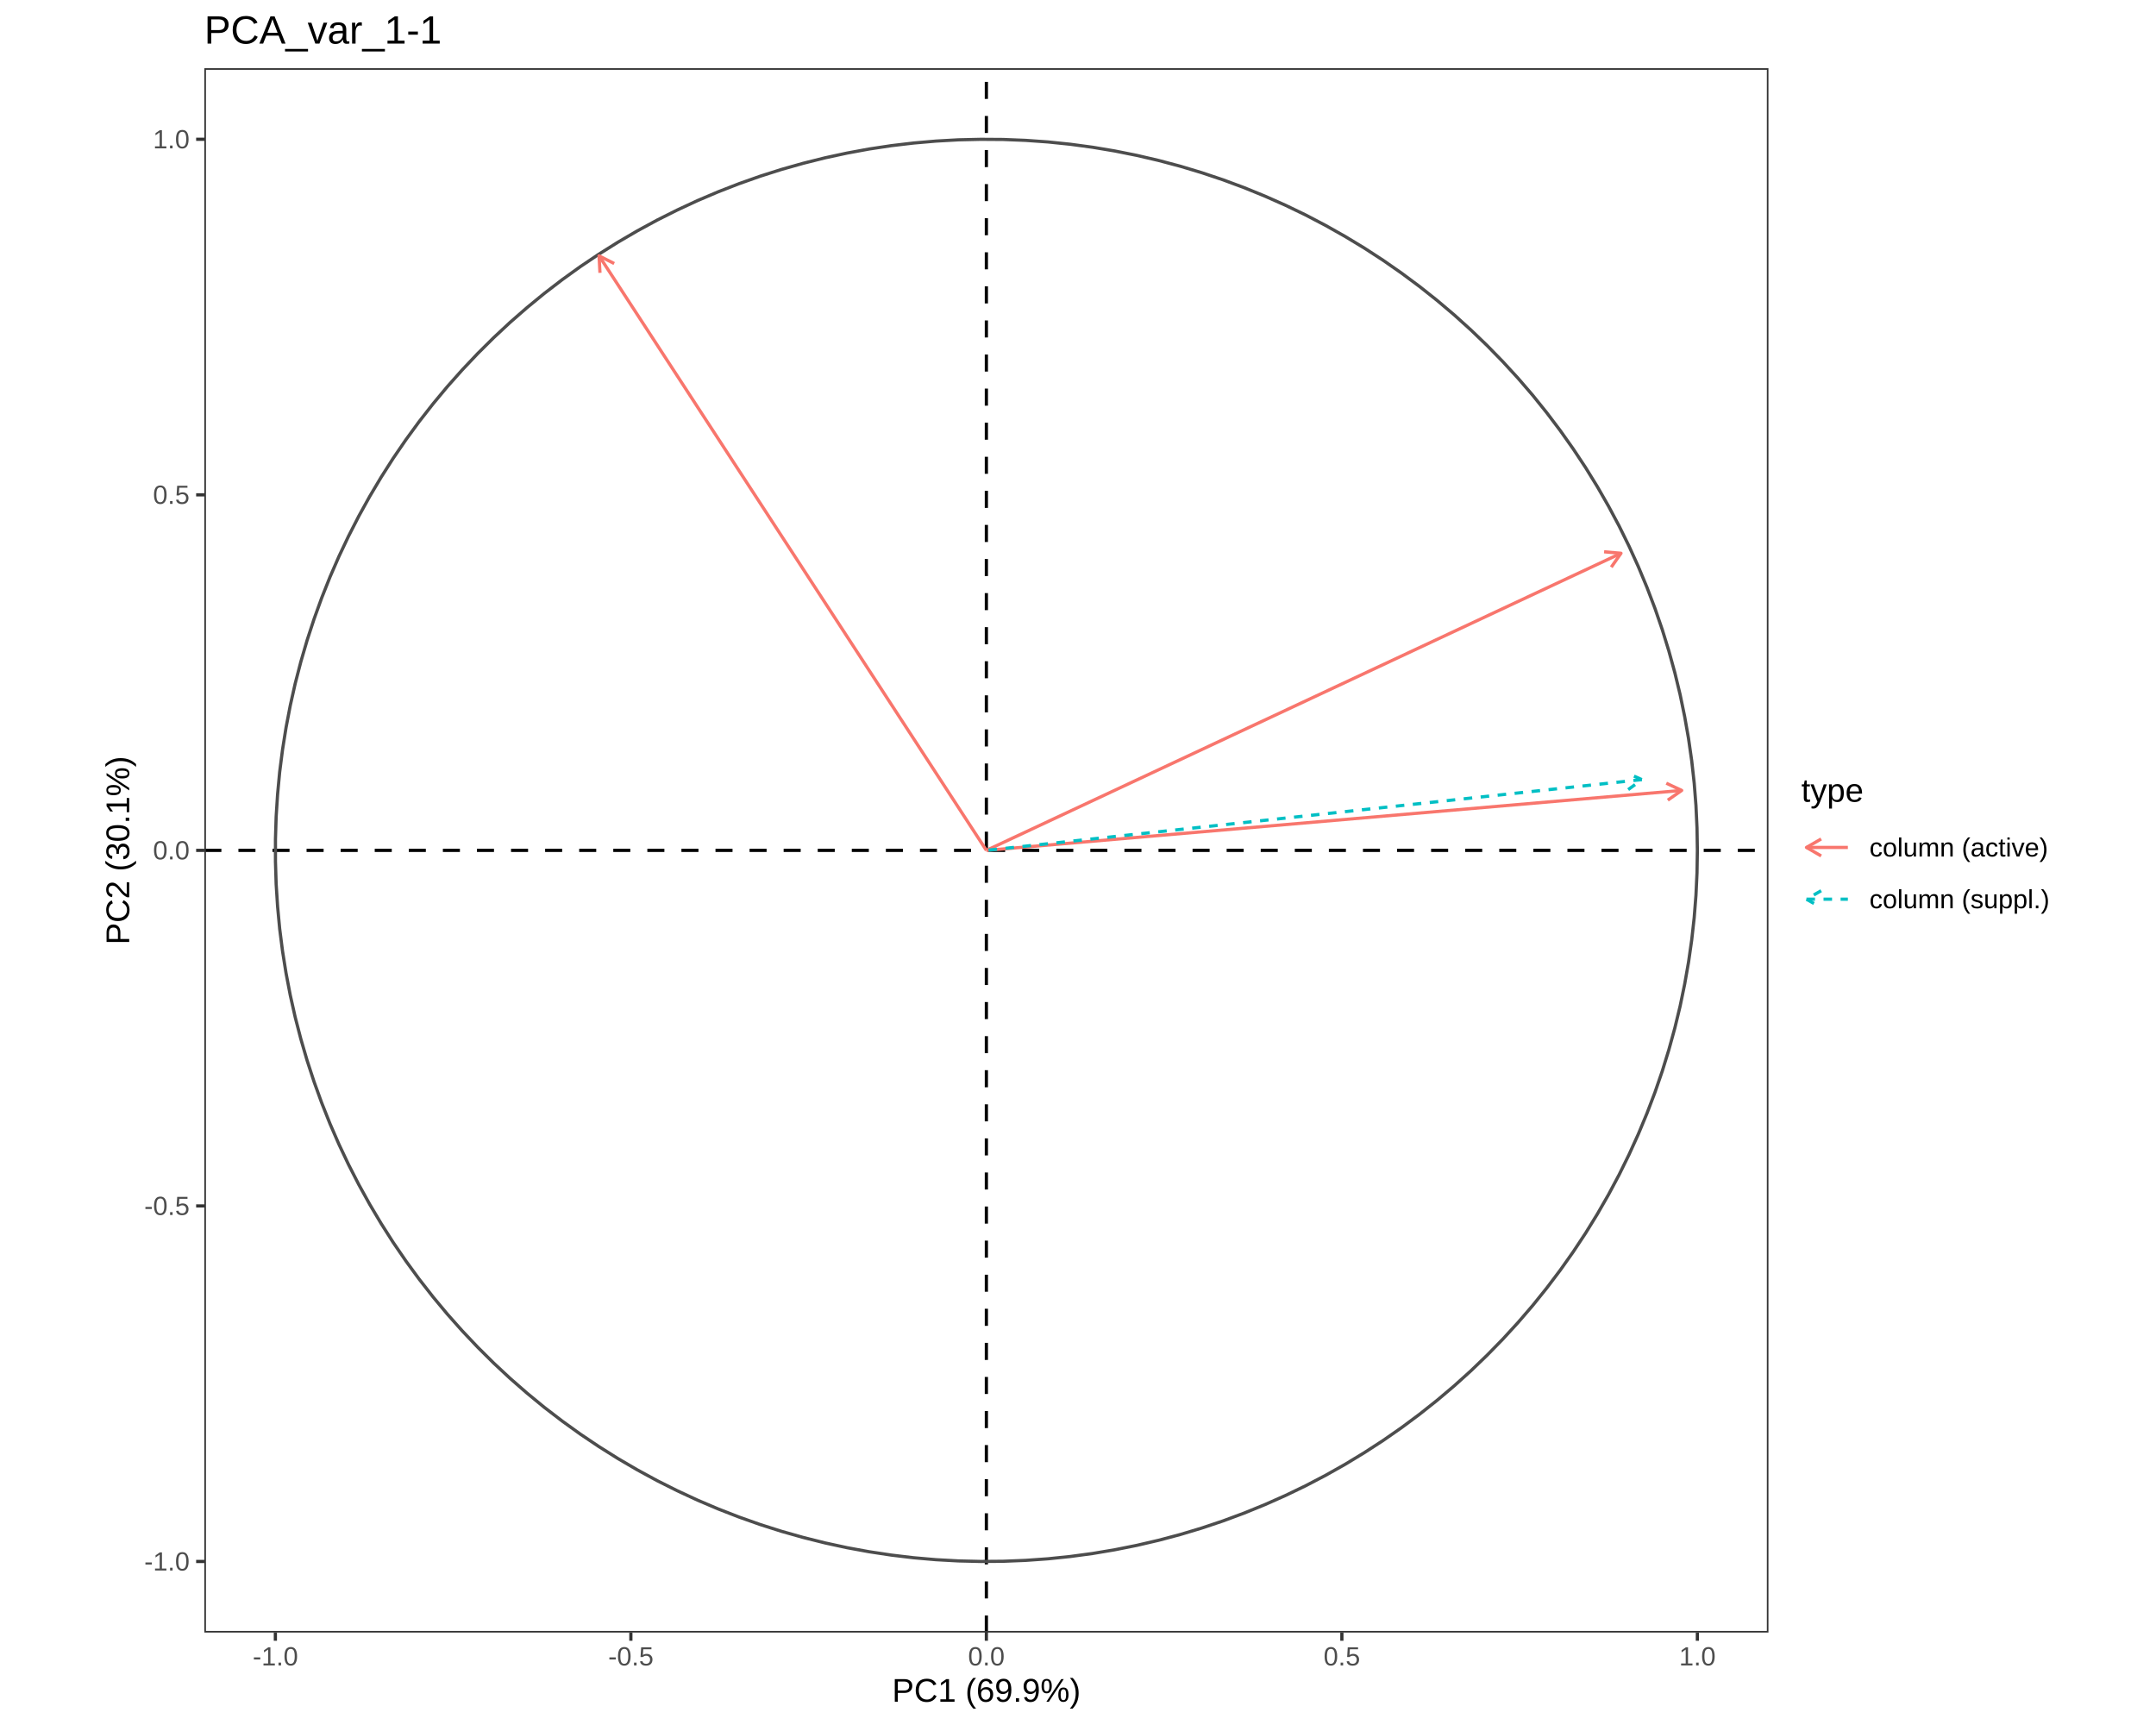
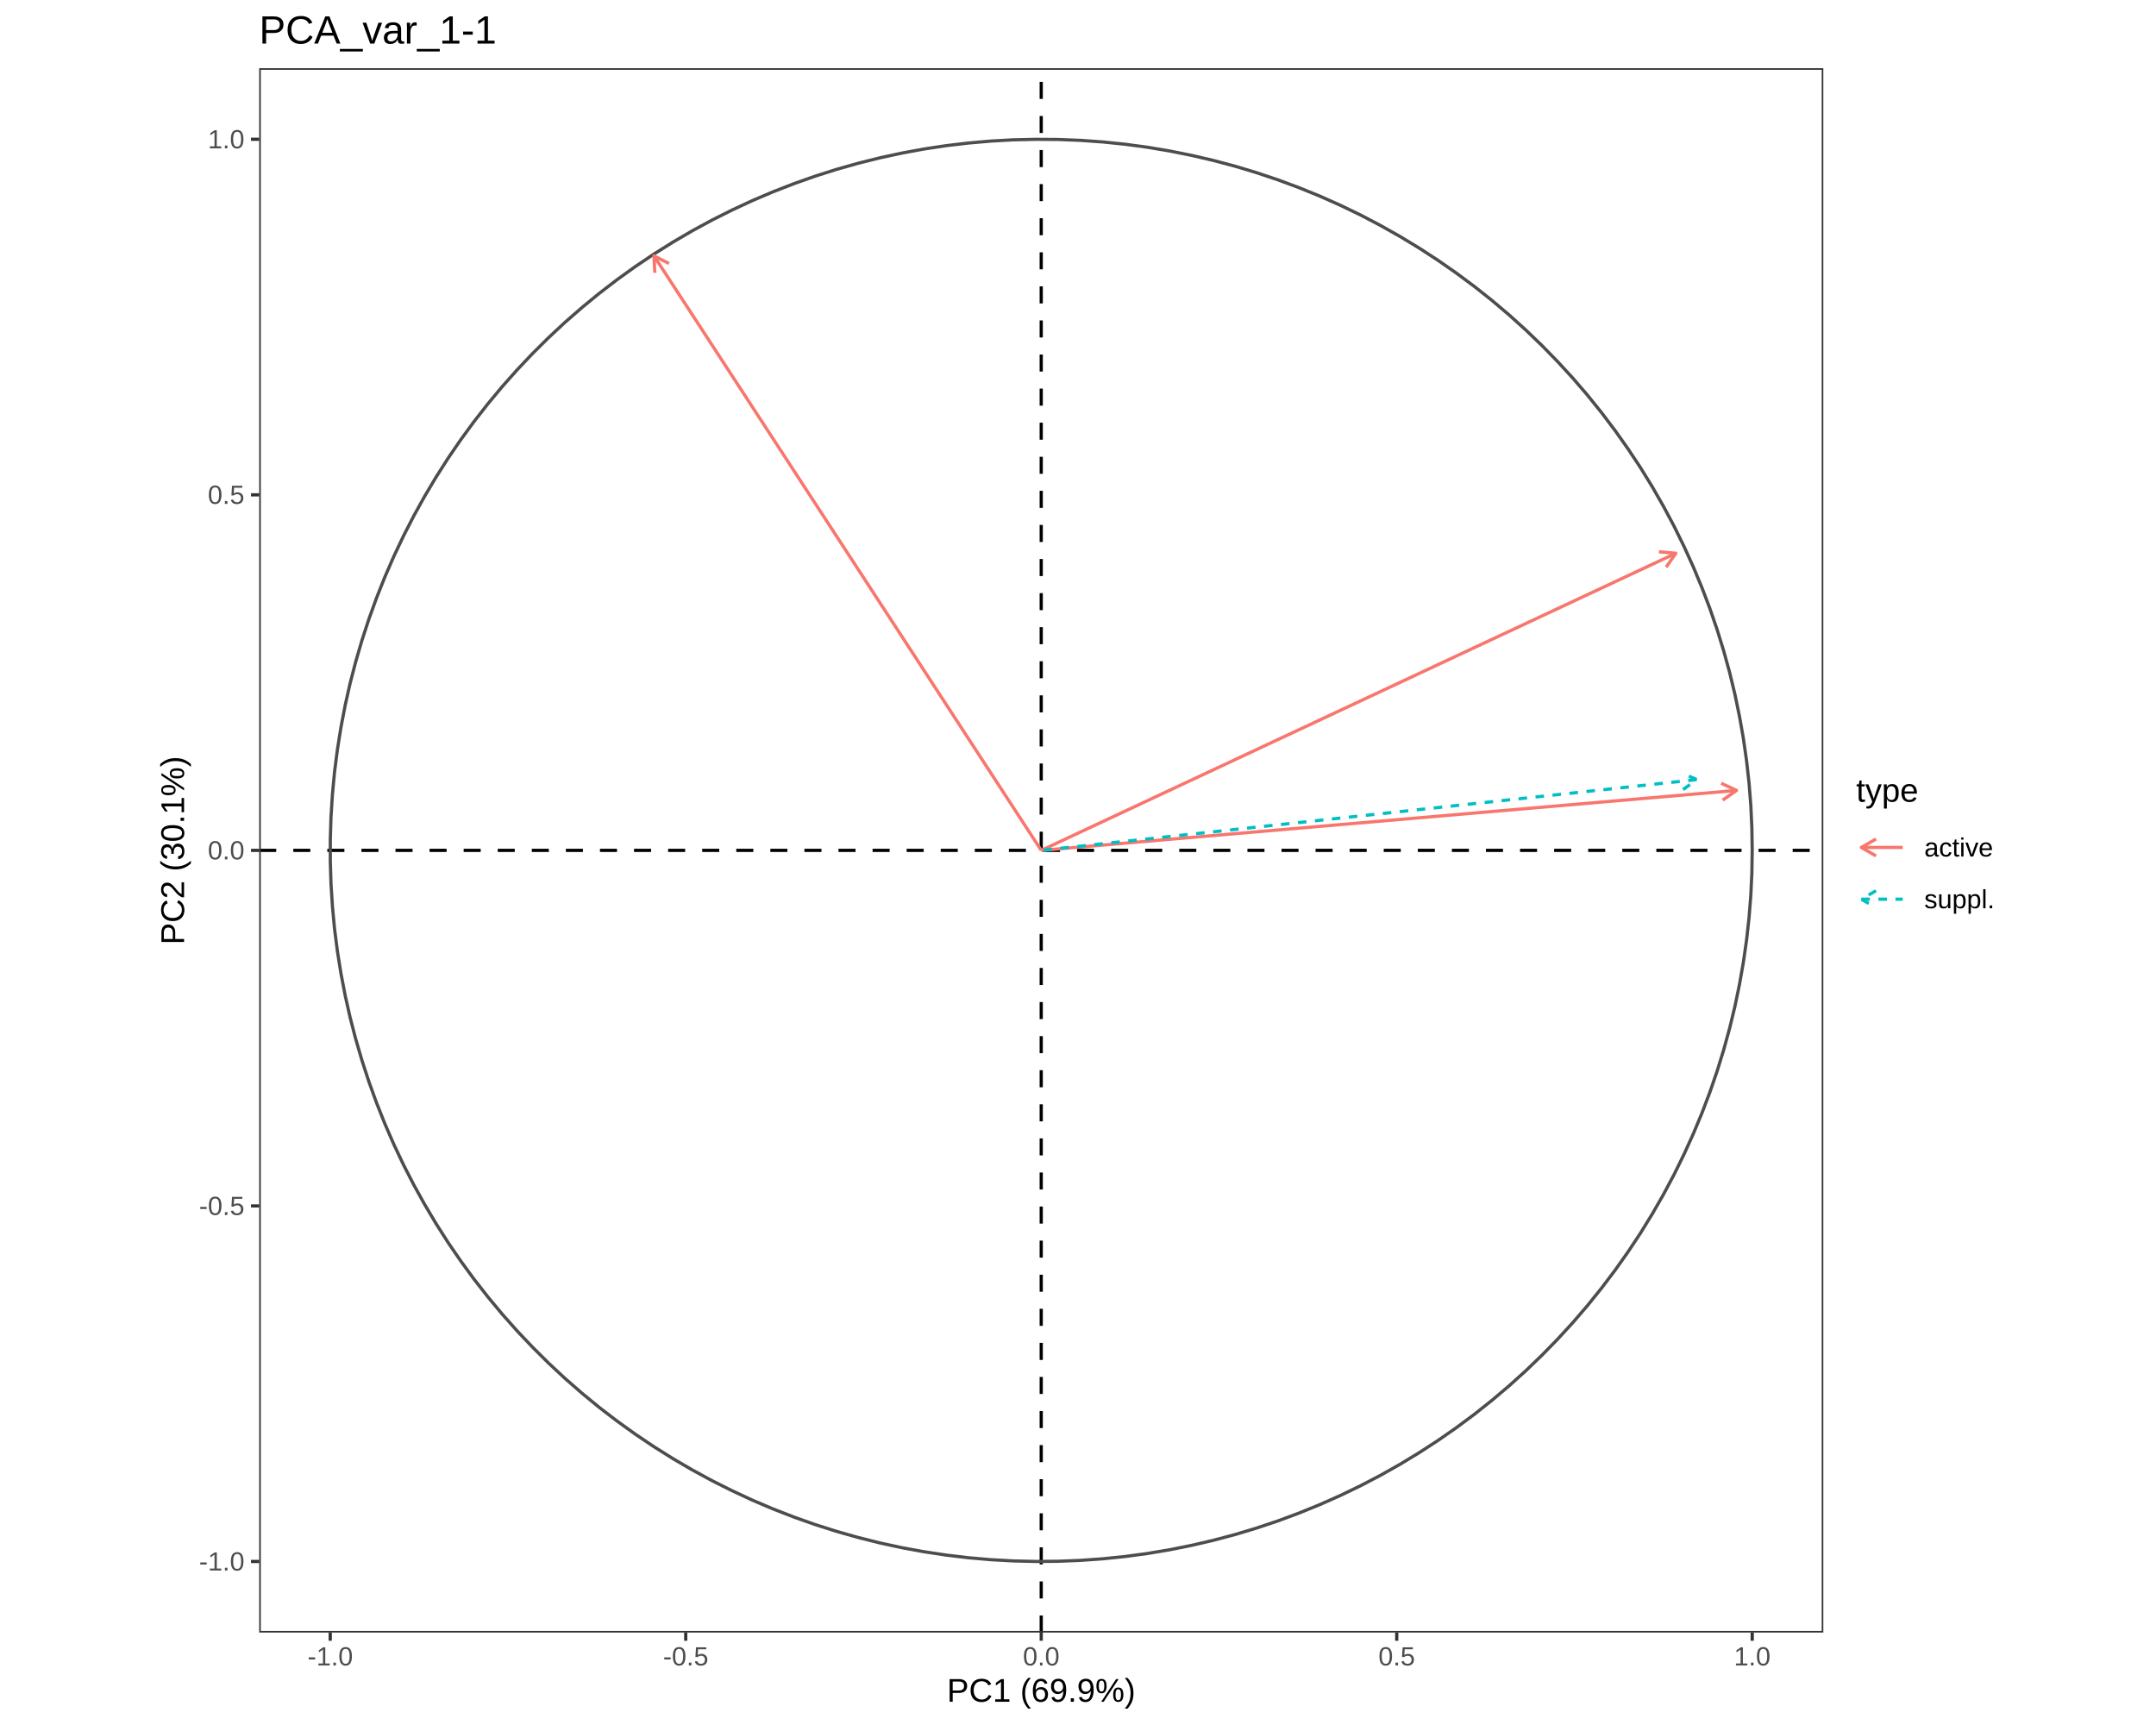
<svg xmlns="http://www.w3.org/2000/svg" viewBox="0 0 720.00 576.00">
  <defs>
    <style type="text/css">
    line, polyline, polygon, path, rect, circle {
      fill: none;
      stroke: #000000;
      stroke-linecap: round;
      stroke-linejoin: round;
      stroke-miterlimit: 10.00;
    }
  </style>
  </defs>
  <rect width="100%" height="100%" style="stroke: none; fill: #FFFFFF;" />
  <defs>
-     <clipPath id="cpMzAuMTF8Njg5Ljg5fDU3Ni4wMHwwLjAw">
-       <rect x="30.11" y="0.00" width="659.79" height="576.00" />
+     <clipPath id="cpNDguNDN8NjcxLjU3fDU3Ni4wMHwwLjAw">
+       <rect x="48.43" y="0.00" width="623.14" height="576.00" />
    </clipPath>
  </defs>
-   <rect x="30.11" y="0.00" width="659.79" height="576.00" style="stroke-width: 1.07; stroke: #FFFFFF; fill: #FFFFFF;" clip-path="url(#cpMzAuMTF8Njg5Ljg5fDU3Ni4wMHwwLjAw)" />
+   <rect x="48.43" y="0.00" width="623.14" height="576.00" style="stroke-width: 1.07; stroke: #FFFFFF; fill: #FFFFFF;" clip-path="url(#cpNDguNDN8NjcxLjU3fDU3Ni4wMHwwLjAw)" />
  <defs>
    <clipPath id="cpMC4wMHw3MjAuMDB8NTc2LjAwfDAuMDA=">
      <rect x="0.00" y="0.00" width="720.00" height="576.00" />
    </clipPath>
  </defs>
  <defs>
-     <clipPath id="cpNjguMjR8NTkwLjU5fDU0NS4xM3wyMi43Nw==">
-       <rect x="68.24" y="22.77" width="522.34" height="522.36" />
+     <clipPath id="cpODYuNTZ8NjA4LjkxfDU0NS4xM3wyMi43Nw==">
+       <rect x="86.56" y="22.77" width="522.34" height="522.36" />
    </clipPath>
  </defs>
-   <rect x="68.24" y="22.77" width="522.34" height="522.36" style="stroke-width: 1.07; stroke: none; fill: #FFFFFF;" clip-path="url(#cpNjguMjR8NTkwLjU5fDU0NS4xM3wyMi43Nw==)" />
-   <line x1="329.40" y1="545.13" x2="329.40" y2="22.77" style="stroke-width: 1.07; stroke-dasharray: 5.69,5.69; stroke-linecap: butt;" clip-path="url(#cpNjguMjR8NTkwLjU5fDU0NS4xM3wyMi43Nw==)" />
-   <line x1="68.24" y1="283.95" x2="590.59" y2="283.95" style="stroke-width: 1.07; stroke-dasharray: 5.69,5.69; stroke-linecap: butt;" clip-path="url(#cpNjguMjR8NTkwLjU5fDU0NS4xM3wyMi43Nw==)" />
-   <polyline points="566.84,283.95 566.72,276.46 566.37,268.97 565.78,261.49 564.95,254.04 563.89,246.62 562.59,239.24 561.07,231.90 559.31,224.61 557.32,217.38 555.11,210.22 552.67,203.13 550.00,196.12 547.12,189.20 544.02,182.38 540.71,175.65 537.18,169.04 533.45,162.53 529.52,156.15 525.38,149.90 521.05,143.78 516.53,137.80 511.83,131.96 506.94,126.28 501.87,120.76 496.63,115.39 491.23,110.20 485.66,105.17 479.94,100.33 474.07,95.67 468.05,91.20 461.90,86.92 455.61,82.83 449.20,78.95 442.67,75.27 436.03,71.79 429.27,68.53 422.42,65.49 415.48,62.66 408.45,60.05 401.35,57.67 394.17,55.51 386.92,53.58 379.62,51.88 372.27,50.41 364.88,49.17 357.45,48.17 349.99,47.40 342.51,46.87 335.02,46.57 327.52,46.52 320.03,46.69 312.55,47.11 305.08,47.76 297.63,48.64 290.22,49.76 282.85,51.12 275.52,52.70 268.25,54.52 261.03,56.56 253.89,58.83 246.82,61.33 239.83,64.05 232.94,66.98 226.14,70.14 219.44,73.50 212.85,77.08 206.38,80.86 200.03,84.85 193.80,89.03 187.72,93.41 181.77,97.98 175.98,102.73 170.33,107.66 164.85,112.77 159.53,118.05 154.37,123.50 149.39,129.10 144.60,134.86 139.98,140.77 135.56,146.82 131.32,153.01 127.29,159.33 123.46,165.77 119.83,172.33 116.41,179.00 113.20,185.78 110.21,192.65 107.44,199.62 104.89,206.67 102.56,213.79 100.46,220.99 98.58,228.25 96.94,235.56 95.53,242.92 94.35,250.33 93.40,257.76 92.70,265.23 92.22,272.71 91.99,280.20 91.99,287.70 92.22,295.19 92.70,302.67 93.40,310.14 94.35,317.57 95.53,324.98 96.94,332.34 98.58,339.65 100.46,346.91 102.56,354.11 104.89,361.24 107.44,368.28 110.21,375.25 113.20,382.12 116.41,388.90 119.83,395.57 123.46,402.13 127.29,408.57 131.32,414.89 135.56,421.08 139.98,427.13 144.60,433.04 149.39,438.80 154.37,444.40 159.53,449.85 164.85,455.13 170.33,460.24 175.98,465.17 181.77,469.93 187.72,474.49 193.80,478.87 200.03,483.05 206.38,487.04 212.85,490.82 219.44,494.40 226.14,497.76 232.94,500.92 239.83,503.85 246.82,506.57 253.89,509.07 261.03,511.34 268.25,513.38 275.52,515.20 282.85,516.79 290.22,518.14 297.63,519.26 305.08,520.15 312.55,520.80 320.03,521.21 327.52,521.39 335.02,521.33 342.51,521.03 349.99,520.50 357.45,519.73 364.88,518.73 372.27,517.49 379.62,516.02 386.92,514.32 394.17,512.39 401.35,510.23 408.45,507.85 415.48,505.24 422.42,502.41 429.27,499.37 436.03,496.11 442.67,492.64 449.20,488.96 455.61,485.07 461.90,480.99 468.05,476.71 474.07,472.23 479.94,467.57 485.66,462.73 491.23,457.71 496.63,452.51 501.87,447.15 506.94,441.62 511.83,435.94 516.53,430.10 521.05,424.12 525.38,418.00 529.52,411.75 533.45,405.37 537.18,398.87 540.71,392.25 544.02,385.52 547.12,378.70 550.00,371.78 552.67,364.77 555.11,357.68 557.32,350.52 559.31,343.29 561.07,336.00 562.59,328.66 563.89,321.28 564.95,313.86 565.78,306.41 566.37,298.93 566.72,291.45 566.84,283.95 " style="stroke-width: 1.07; stroke: #4D4D4D; stroke-linecap: butt;" clip-path="url(#cpNjguMjR8NTkwLjU5fDU0NS4xM3wyMi43Nw==)" />
-   <line x1="541.34" y1="184.74" x2="329.40" y2="283.95" style="stroke-width: 1.07; stroke: #F8766D; stroke-linecap: butt;" clip-path="url(#cpNjguMjR8NTkwLjU5fDU0NS4xM3wyMi43Nw==)" />
-   <polyline points="538.09,189.38 541.34,184.74 535.69,184.25 " style="stroke-width: 1.07; stroke: #F8766D; stroke-linecap: butt;" clip-path="url(#cpNjguMjR8NTkwLjU5fDU0NS4xM3wyMi43Nw==)" />
-   <line x1="200.06" y1="85.43" x2="329.40" y2="283.95" style="stroke-width: 1.07; stroke: #F8766D; stroke-linecap: butt;" clip-path="url(#cpNjguMjR8NTkwLjU5fDU0NS4xM3wyMi43Nw==)" />
-   <polyline points="205.11,88.00 200.06,85.43 200.36,91.10 " style="stroke-width: 1.07; stroke: #F8766D; stroke-linecap: butt;" clip-path="url(#cpNjguMjR8NTkwLjU5fDU0NS4xM3wyMi43Nw==)" />
-   <line x1="561.61" y1="263.93" x2="329.40" y2="283.95" style="stroke-width: 1.07; stroke: #F8766D; stroke-linecap: butt;" clip-path="url(#cpNjguMjR8NTkwLjU5fDU0NS4xM3wyMi43Nw==)" />
-   <polyline points="556.96,267.18 561.61,263.93 556.47,261.53 " style="stroke-width: 1.07; stroke: #F8766D; stroke-linecap: butt;" clip-path="url(#cpNjguMjR8NTkwLjU5fDU0NS4xM3wyMi43Nw==)" />
-   <line x1="548.31" y1="260.32" x2="329.40" y2="283.95" style="stroke-width: 1.07; stroke: #00BFC4; stroke-dasharray: 2.85,2.85; stroke-linecap: butt;" clip-path="url(#cpNjguMjR8NTkwLjU5fDU0NS4xM3wyMi43Nw==)" />
-   <polyline points="543.73,263.66 548.31,260.32 543.12,258.03 " style="stroke-width: 1.07; stroke: #00BFC4; stroke-dasharray: 2.85,2.85; stroke-linecap: butt;" clip-path="url(#cpNjguMjR8NTkwLjU5fDU0NS4xM3wyMi43Nw==)" />
-   <rect x="68.24" y="22.77" width="522.34" height="522.36" style="stroke-width: 1.07; stroke: #333333;" clip-path="url(#cpNjguMjR8NTkwLjU5fDU0NS4xM3wyMi43Nw==)" />
+   <rect x="86.56" y="22.77" width="522.34" height="522.36" style="stroke-width: 1.07; stroke: none; fill: #FFFFFF;" clip-path="url(#cpODYuNTZ8NjA4LjkxfDU0NS4xM3wyMi43Nw==)" />
+   <line x1="347.72" y1="545.13" x2="347.72" y2="22.77" style="stroke-width: 1.07; stroke-dasharray: 5.69,5.69; stroke-linecap: butt;" clip-path="url(#cpODYuNTZ8NjA4LjkxfDU0NS4xM3wyMi43Nw==)" />
+   <line x1="86.56" y1="283.95" x2="608.91" y2="283.95" style="stroke-width: 1.07; stroke-dasharray: 5.69,5.69; stroke-linecap: butt;" clip-path="url(#cpODYuNTZ8NjA4LjkxfDU0NS4xM3wyMi43Nw==)" />
+   <polyline points="585.16,283.95 585.04,276.46 584.69,268.97 584.10,261.49 583.27,254.04 582.21,246.62 580.91,239.24 579.39,231.90 577.63,224.61 575.64,217.38 573.43,210.22 570.99,203.13 568.32,196.12 565.44,189.20 562.34,182.38 559.03,175.65 555.50,169.04 551.77,162.53 547.84,156.15 543.70,149.90 539.37,143.78 534.85,137.80 530.15,131.96 525.26,126.28 520.19,120.76 514.95,115.39 509.55,110.20 503.98,105.17 498.26,100.33 492.39,95.67 486.37,91.20 480.22,86.92 473.93,82.83 467.52,78.95 460.99,75.27 454.35,71.79 447.60,68.53 440.75,65.49 433.80,62.66 426.77,60.05 419.67,57.67 412.49,55.51 405.24,53.58 397.94,51.88 390.59,50.41 383.20,49.17 375.77,48.17 368.31,47.40 360.83,46.87 353.34,46.57 345.85,46.52 338.35,46.69 330.87,47.11 323.40,47.76 315.95,48.64 308.54,49.76 301.17,51.12 293.84,52.70 286.57,54.52 279.35,56.56 272.21,58.83 265.14,61.33 258.15,64.05 251.26,66.98 244.46,70.14 237.76,73.50 231.17,77.08 224.70,80.86 218.35,84.85 212.13,89.03 206.04,93.41 200.09,97.98 194.30,102.73 188.65,107.66 183.17,112.77 177.85,118.05 172.69,123.50 167.71,129.10 162.92,134.86 158.30,140.77 153.88,146.82 149.64,153.01 145.61,159.33 141.78,165.77 138.15,172.33 134.73,179.00 131.52,185.78 128.53,192.65 125.76,199.62 123.21,206.67 120.88,213.79 118.78,220.99 116.90,228.25 115.26,235.56 113.85,242.92 112.67,250.33 111.72,257.76 111.02,265.23 110.54,272.71 110.31,280.20 110.31,287.70 110.54,295.19 111.02,302.67 111.72,310.14 112.67,317.57 113.85,324.98 115.26,332.34 116.90,339.65 118.78,346.91 120.88,354.11 123.21,361.24 125.76,368.28 128.53,375.25 131.52,382.12 134.73,388.90 138.15,395.57 141.78,402.13 145.61,408.57 149.64,414.89 153.88,421.08 158.30,427.13 162.92,433.04 167.71,438.80 172.69,444.40 177.85,449.85 183.17,455.13 188.65,460.24 194.30,465.17 200.09,469.93 206.04,474.49 212.13,478.87 218.35,483.05 224.70,487.04 231.17,490.82 237.76,494.40 244.46,497.76 251.26,500.92 258.15,503.85 265.14,506.57 272.21,509.07 279.35,511.34 286.57,513.38 293.84,515.20 301.17,516.79 308.54,518.14 315.95,519.26 323.40,520.15 330.87,520.80 338.35,521.21 345.85,521.39 353.34,521.33 360.83,521.03 368.31,520.50 375.77,519.73 383.20,518.73 390.59,517.49 397.94,516.02 405.24,514.32 412.49,512.39 419.67,510.23 426.77,507.85 433.80,505.24 440.75,502.41 447.60,499.37 454.35,496.11 460.99,492.64 467.52,488.96 473.93,485.07 480.22,480.99 486.37,476.71 492.39,472.23 498.26,467.57 503.98,462.73 509.55,457.71 514.95,452.51 520.19,447.15 525.26,441.62 530.15,435.94 534.85,430.10 539.37,424.12 543.70,418.00 547.84,411.75 551.77,405.37 555.50,398.87 559.03,392.25 562.34,385.52 565.44,378.70 568.32,371.78 570.99,364.77 573.43,357.68 575.64,350.52 577.63,343.29 579.39,336.00 580.91,328.66 582.21,321.28 583.27,313.86 584.10,306.41 584.69,298.93 585.04,291.45 585.16,283.95 " style="stroke-width: 1.07; stroke: #4D4D4D; stroke-linecap: butt;" clip-path="url(#cpODYuNTZ8NjA4LjkxfDU0NS4xM3wyMi43Nw==)" />
+   <line x1="559.66" y1="184.74" x2="347.72" y2="283.95" style="stroke-width: 1.07; stroke: #F8766D; stroke-linecap: butt;" clip-path="url(#cpODYuNTZ8NjA4LjkxfDU0NS4xM3wyMi43Nw==)" />
+   <polyline points="556.41,189.38 559.66,184.74 554.01,184.25 " style="stroke-width: 1.07; stroke: #F8766D; stroke-linecap: butt;" clip-path="url(#cpODYuNTZ8NjA4LjkxfDU0NS4xM3wyMi43Nw==)" />
+   <line x1="218.38" y1="85.43" x2="347.72" y2="283.95" style="stroke-width: 1.07; stroke: #F8766D; stroke-linecap: butt;" clip-path="url(#cpODYuNTZ8NjA4LjkxfDU0NS4xM3wyMi43Nw==)" />
+   <polyline points="223.43,88.00 218.38,85.43 218.68,91.10 " style="stroke-width: 1.07; stroke: #F8766D; stroke-linecap: butt;" clip-path="url(#cpODYuNTZ8NjA4LjkxfDU0NS4xM3wyMi43Nw==)" />
+   <line x1="579.93" y1="263.93" x2="347.72" y2="283.95" style="stroke-width: 1.07; stroke: #F8766D; stroke-linecap: butt;" clip-path="url(#cpODYuNTZ8NjA4LjkxfDU0NS4xM3wyMi43Nw==)" />
+   <polyline points="575.28,267.18 579.93,263.93 574.79,261.53 " style="stroke-width: 1.07; stroke: #F8766D; stroke-linecap: butt;" clip-path="url(#cpODYuNTZ8NjA4LjkxfDU0NS4xM3wyMi43Nw==)" />
+   <line x1="566.63" y1="260.32" x2="347.72" y2="283.95" style="stroke-width: 1.07; stroke: #00BFC4; stroke-dasharray: 2.85,2.85; stroke-linecap: butt;" clip-path="url(#cpODYuNTZ8NjA4LjkxfDU0NS4xM3wyMi43Nw==)" />
+   <polyline points="562.05,263.66 566.63,260.32 561.44,258.03 " style="stroke-width: 1.07; stroke: #00BFC4; stroke-dasharray: 2.85,2.85; stroke-linecap: butt;" clip-path="url(#cpODYuNTZ8NjA4LjkxfDU0NS4xM3wyMi43Nw==)" />
+   <rect x="86.56" y="22.77" width="522.34" height="522.36" style="stroke-width: 1.07; stroke: #333333;" clip-path="url(#cpODYuNTZ8NjA4LjkxfDU0NS4xM3wyMi43Nw==)" />
  <defs>
    <clipPath id="cpMC4wMHw3MjAuMDB8NTc2LjAwfDAuMDA=">
      <rect x="0.00" y="0.00" width="720.00" height="576.00" />
    </clipPath>
  </defs>
  <g clip-path="url(#cpMC4wMHw3MjAuMDB8NTc2LjAwfDAuMDA=)">
-     <text x="48.17" y="524.42" style="font-size: 8.80px; fill: #4D4D4D; font-family: Liberation Sans;" textLength="15.14px" lengthAdjust="spacingAndGlyphs">-1.0</text>
+     <text x="66.49" y="524.42" style="font-size: 8.80px; fill: #4D4D4D; font-family: Liberation Sans;" textLength="15.14px" lengthAdjust="spacingAndGlyphs">-1.0</text>
  </g>
  <g clip-path="url(#cpMC4wMHw3MjAuMDB8NTc2LjAwfDAuMDA=)">
-     <text x="48.17" y="405.70" style="font-size: 8.80px; fill: #4D4D4D; font-family: Liberation Sans;" textLength="15.14px" lengthAdjust="spacingAndGlyphs">-0.5</text>
+     <text x="66.49" y="405.70" style="font-size: 8.80px; fill: #4D4D4D; font-family: Liberation Sans;" textLength="15.14px" lengthAdjust="spacingAndGlyphs">-0.5</text>
  </g>
  <g clip-path="url(#cpMC4wMHw3MjAuMDB8NTc2LjAwfDAuMDA=)">
-     <text x="51.09" y="286.97" style="font-size: 8.80px; fill: #4D4D4D; font-family: Liberation Sans;" textLength="12.22px" lengthAdjust="spacingAndGlyphs">0.0</text>
+     <text x="69.41" y="286.97" style="font-size: 8.80px; fill: #4D4D4D; font-family: Liberation Sans;" textLength="12.22px" lengthAdjust="spacingAndGlyphs">0.0</text>
  </g>
  <g clip-path="url(#cpMC4wMHw3MjAuMDB8NTc2LjAwfDAuMDA=)">
-     <text x="51.09" y="168.25" style="font-size: 8.80px; fill: #4D4D4D; font-family: Liberation Sans;" textLength="12.22px" lengthAdjust="spacingAndGlyphs">0.5</text>
+     <text x="69.41" y="168.25" style="font-size: 8.80px; fill: #4D4D4D; font-family: Liberation Sans;" textLength="12.22px" lengthAdjust="spacingAndGlyphs">0.5</text>
  </g>
  <g clip-path="url(#cpMC4wMHw3MjAuMDB8NTc2LjAwfDAuMDA=)">
-     <text x="51.09" y="49.53" style="font-size: 8.80px; fill: #4D4D4D; font-family: Liberation Sans;" textLength="12.22px" lengthAdjust="spacingAndGlyphs">1.0</text>
+     <text x="69.41" y="49.53" style="font-size: 8.80px; fill: #4D4D4D; font-family: Liberation Sans;" textLength="12.22px" lengthAdjust="spacingAndGlyphs">1.0</text>
  </g>
-   <polyline points="65.50,521.39 68.24,521.39 " style="stroke-width: 1.07; stroke: #333333; stroke-linecap: butt;" clip-path="url(#cpMC4wMHw3MjAuMDB8NTc2LjAwfDAuMDA=)" />
-   <polyline points="65.50,402.67 68.24,402.67 " style="stroke-width: 1.07; stroke: #333333; stroke-linecap: butt;" clip-path="url(#cpMC4wMHw3MjAuMDB8NTc2LjAwfDAuMDA=)" />
-   <polyline points="65.50,283.95 68.24,283.95 " style="stroke-width: 1.07; stroke: #333333; stroke-linecap: butt;" clip-path="url(#cpMC4wMHw3MjAuMDB8NTc2LjAwfDAuMDA=)" />
-   <polyline points="65.50,165.23 68.24,165.23 " style="stroke-width: 1.07; stroke: #333333; stroke-linecap: butt;" clip-path="url(#cpMC4wMHw3MjAuMDB8NTc2LjAwfDAuMDA=)" />
-   <polyline points="65.50,46.51 68.24,46.51 " style="stroke-width: 1.07; stroke: #333333; stroke-linecap: butt;" clip-path="url(#cpMC4wMHw3MjAuMDB8NTc2LjAwfDAuMDA=)" />
-   <polyline points="91.96,547.87 91.96,545.13 " style="stroke-width: 1.07; stroke: #333333; stroke-linecap: butt;" clip-path="url(#cpMC4wMHw3MjAuMDB8NTc2LjAwfDAuMDA=)" />
-   <polyline points="210.68,547.87 210.68,545.13 " style="stroke-width: 1.07; stroke: #333333; stroke-linecap: butt;" clip-path="url(#cpMC4wMHw3MjAuMDB8NTc2LjAwfDAuMDA=)" />
-   <polyline points="329.40,547.87 329.40,545.13 " style="stroke-width: 1.07; stroke: #333333; stroke-linecap: butt;" clip-path="url(#cpMC4wMHw3MjAuMDB8NTc2LjAwfDAuMDA=)" />
-   <polyline points="448.12,547.87 448.12,545.13 " style="stroke-width: 1.07; stroke: #333333; stroke-linecap: butt;" clip-path="url(#cpMC4wMHw3MjAuMDB8NTc2LjAwfDAuMDA=)" />
-   <polyline points="566.84,547.87 566.84,545.13 " style="stroke-width: 1.07; stroke: #333333; stroke-linecap: butt;" clip-path="url(#cpMC4wMHw3MjAuMDB8NTc2LjAwfDAuMDA=)" />
+   <polyline points="83.82,521.39 86.56,521.39 " style="stroke-width: 1.07; stroke: #333333; stroke-linecap: butt;" clip-path="url(#cpMC4wMHw3MjAuMDB8NTc2LjAwfDAuMDA=)" />
+   <polyline points="83.82,402.67 86.56,402.67 " style="stroke-width: 1.07; stroke: #333333; stroke-linecap: butt;" clip-path="url(#cpMC4wMHw3MjAuMDB8NTc2LjAwfDAuMDA=)" />
+   <polyline points="83.82,283.95 86.56,283.95 " style="stroke-width: 1.07; stroke: #333333; stroke-linecap: butt;" clip-path="url(#cpMC4wMHw3MjAuMDB8NTc2LjAwfDAuMDA=)" />
+   <polyline points="83.82,165.23 86.56,165.23 " style="stroke-width: 1.07; stroke: #333333; stroke-linecap: butt;" clip-path="url(#cpMC4wMHw3MjAuMDB8NTc2LjAwfDAuMDA=)" />
+   <polyline points="83.82,46.51 86.56,46.51 " style="stroke-width: 1.07; stroke: #333333; stroke-linecap: butt;" clip-path="url(#cpMC4wMHw3MjAuMDB8NTc2LjAwfDAuMDA=)" />
+   <polyline points="110.28,547.87 110.28,545.13 " style="stroke-width: 1.07; stroke: #333333; stroke-linecap: butt;" clip-path="url(#cpMC4wMHw3MjAuMDB8NTc2LjAwfDAuMDA=)" />
+   <polyline points="229.00,547.87 229.00,545.13 " style="stroke-width: 1.07; stroke: #333333; stroke-linecap: butt;" clip-path="url(#cpMC4wMHw3MjAuMDB8NTc2LjAwfDAuMDA=)" />
+   <polyline points="347.72,547.87 347.72,545.13 " style="stroke-width: 1.07; stroke: #333333; stroke-linecap: butt;" clip-path="url(#cpMC4wMHw3MjAuMDB8NTc2LjAwfDAuMDA=)" />
+   <polyline points="466.44,547.87 466.44,545.13 " style="stroke-width: 1.07; stroke: #333333; stroke-linecap: butt;" clip-path="url(#cpMC4wMHw3MjAuMDB8NTc2LjAwfDAuMDA=)" />
+   <polyline points="585.16,547.87 585.16,545.13 " style="stroke-width: 1.07; stroke: #333333; stroke-linecap: butt;" clip-path="url(#cpMC4wMHw3MjAuMDB8NTc2LjAwfDAuMDA=)" />
  <g clip-path="url(#cpMC4wMHw3MjAuMDB8NTc2LjAwfDAuMDA=)">
-     <text x="84.39" y="556.11" style="font-size: 8.80px; fill: #4D4D4D; font-family: Liberation Sans;" textLength="15.14px" lengthAdjust="spacingAndGlyphs">-1.0</text>
+     <text x="102.71" y="556.11" style="font-size: 8.80px; fill: #4D4D4D; font-family: Liberation Sans;" textLength="15.14px" lengthAdjust="spacingAndGlyphs">-1.0</text>
  </g>
  <g clip-path="url(#cpMC4wMHw3MjAuMDB8NTc2LjAwfDAuMDA=)">
-     <text x="203.11" y="556.11" style="font-size: 8.80px; fill: #4D4D4D; font-family: Liberation Sans;" textLength="15.14px" lengthAdjust="spacingAndGlyphs">-0.5</text>
+     <text x="221.43" y="556.11" style="font-size: 8.80px; fill: #4D4D4D; font-family: Liberation Sans;" textLength="15.14px" lengthAdjust="spacingAndGlyphs">-0.5</text>
  </g>
  <g clip-path="url(#cpMC4wMHw3MjAuMDB8NTc2LjAwfDAuMDA=)">
-     <text x="323.29" y="556.11" style="font-size: 8.80px; fill: #4D4D4D; font-family: Liberation Sans;" textLength="12.22px" lengthAdjust="spacingAndGlyphs">0.0</text>
+     <text x="341.61" y="556.11" style="font-size: 8.80px; fill: #4D4D4D; font-family: Liberation Sans;" textLength="12.22px" lengthAdjust="spacingAndGlyphs">0.0</text>
  </g>
  <g clip-path="url(#cpMC4wMHw3MjAuMDB8NTc2LjAwfDAuMDA=)">
-     <text x="442.01" y="556.11" style="font-size: 8.80px; fill: #4D4D4D; font-family: Liberation Sans;" textLength="12.22px" lengthAdjust="spacingAndGlyphs">0.5</text>
+     <text x="460.33" y="556.11" style="font-size: 8.80px; fill: #4D4D4D; font-family: Liberation Sans;" textLength="12.22px" lengthAdjust="spacingAndGlyphs">0.5</text>
  </g>
  <g clip-path="url(#cpMC4wMHw3MjAuMDB8NTc2LjAwfDAuMDA=)">
-     <text x="560.73" y="556.11" style="font-size: 8.80px; fill: #4D4D4D; font-family: Liberation Sans;" textLength="12.22px" lengthAdjust="spacingAndGlyphs">1.0</text>
+     <text x="579.05" y="556.11" style="font-size: 8.80px; fill: #4D4D4D; font-family: Liberation Sans;" textLength="12.22px" lengthAdjust="spacingAndGlyphs">1.0</text>
  </g>
  <g clip-path="url(#cpMC4wMHw3MjAuMDB8NTc2LjAwfDAuMDA=)">
-     <text x="297.91" y="568.24" style="font-size: 11.00px; font-family: Liberation Sans;" textLength="63.00px" lengthAdjust="spacingAndGlyphs">PC1 (69.9%)</text>
+     <text x="316.23" y="568.24" style="font-size: 11.00px; font-family: Liberation Sans;" textLength="63.00px" lengthAdjust="spacingAndGlyphs">PC1 (69.9%)</text>
  </g>
  <g clip-path="url(#cpMC4wMHw3MjAuMDB8NTc2LjAwfDAuMDA=)">
-     <text transform="translate(43.15,315.45) rotate(-90)" style="font-size: 11.00px; font-family: Liberation Sans;" textLength="63.00px" lengthAdjust="spacingAndGlyphs">PC2 (30.1%)</text>
+     <text transform="translate(61.47,315.45) rotate(-90)" style="font-size: 11.00px; font-family: Liberation Sans;" textLength="63.00px" lengthAdjust="spacingAndGlyphs">PC2 (30.1%)</text>
  </g>
-   <rect x="601.54" y="259.01" width="82.87" height="49.88" style="stroke-width: 1.07; stroke: none; fill: #FFFFFF;" clip-path="url(#cpMC4wMHw3MjAuMDB8NTc2LjAwfDAuMDA=)" />
+   <rect x="619.86" y="259.01" width="46.23" height="49.88" style="stroke-width: 1.07; stroke: none; fill: #FFFFFF;" clip-path="url(#cpMC4wMHw3MjAuMDB8NTc2LjAwfDAuMDA=)" />
  <g clip-path="url(#cpMC4wMHw3MjAuMDB8NTc2LjAwfDAuMDA=)">
-     <text x="601.54" y="267.71" style="font-size: 11.00px; font-family: Liberation Sans;" textLength="20.81px" lengthAdjust="spacingAndGlyphs">type</text>
+     <text x="619.86" y="267.71" style="font-size: 11.00px; font-family: Liberation Sans;" textLength="20.81px" lengthAdjust="spacingAndGlyphs">type</text>
  </g>
-   <rect x="601.54" y="274.33" width="17.28" height="17.28" style="stroke-width: 1.07; stroke: none; fill: #FFFFFF;" clip-path="url(#cpMC4wMHw3MjAuMDB8NTc2LjAwfDAuMDA=)" />
-   <line x1="603.27" y1="282.97" x2="617.10" y2="282.97" style="stroke-width: 1.07; stroke: #F8766D; stroke-linecap: butt;" clip-path="url(#cpMC4wMHw3MjAuMDB8NTc2LjAwfDAuMDA=)" />
-   <polyline points="608.18,280.14 603.27,282.97 608.18,285.81 " style="stroke-width: 1.07; stroke: #F8766D; stroke-linecap: butt;" clip-path="url(#cpMC4wMHw3MjAuMDB8NTc2LjAwfDAuMDA=)" />
-   <rect x="601.54" y="291.61" width="17.28" height="17.28" style="stroke-width: 1.07; stroke: none; fill: #FFFFFF;" clip-path="url(#cpMC4wMHw3MjAuMDB8NTc2LjAwfDAuMDA=)" />
-   <line x1="603.27" y1="300.25" x2="617.10" y2="300.25" style="stroke-width: 1.07; stroke: #00BFC4; stroke-dasharray: 2.85,2.85; stroke-linecap: butt;" clip-path="url(#cpMC4wMHw3MjAuMDB8NTc2LjAwfDAuMDA=)" />
-   <polyline points="608.18,297.42 603.27,300.25 608.18,303.09 " style="stroke-width: 1.07; stroke: #00BFC4; stroke-dasharray: 2.85,2.85; stroke-linecap: butt;" clip-path="url(#cpMC4wMHw3MjAuMDB8NTc2LjAwfDAuMDA=)" />
+   <rect x="619.86" y="274.33" width="17.28" height="17.28" style="stroke-width: 1.07; stroke: none; fill: #FFFFFF;" clip-path="url(#cpMC4wMHw3MjAuMDB8NTc2LjAwfDAuMDA=)" />
+   <line x1="621.59" y1="282.97" x2="635.42" y2="282.97" style="stroke-width: 1.07; stroke: #F8766D; stroke-linecap: butt;" clip-path="url(#cpMC4wMHw3MjAuMDB8NTc2LjAwfDAuMDA=)" />
+   <polyline points="626.50,280.14 621.59,282.97 626.50,285.81 " style="stroke-width: 1.07; stroke: #F8766D; stroke-linecap: butt;" clip-path="url(#cpMC4wMHw3MjAuMDB8NTc2LjAwfDAuMDA=)" />
+   <rect x="619.86" y="291.61" width="17.28" height="17.28" style="stroke-width: 1.07; stroke: none; fill: #FFFFFF;" clip-path="url(#cpMC4wMHw3MjAuMDB8NTc2LjAwfDAuMDA=)" />
+   <line x1="621.59" y1="300.25" x2="635.42" y2="300.25" style="stroke-width: 1.07; stroke: #00BFC4; stroke-dasharray: 2.85,2.85; stroke-linecap: butt;" clip-path="url(#cpMC4wMHw3MjAuMDB8NTc2LjAwfDAuMDA=)" />
+   <polyline points="626.50,297.42 621.59,300.25 626.50,303.09 " style="stroke-width: 1.07; stroke: #00BFC4; stroke-dasharray: 2.85,2.85; stroke-linecap: butt;" clip-path="url(#cpMC4wMHw3MjAuMDB8NTc2LjAwfDAuMDA=)" />
  <g clip-path="url(#cpMC4wMHw3MjAuMDB8NTc2LjAwfDAuMDA=)">
-     <text x="624.30" y="286.00" style="font-size: 8.80px; font-family: Liberation Sans;" textLength="59.62px" lengthAdjust="spacingAndGlyphs">column (active)</text>
+     <text x="642.62" y="286.00" style="font-size: 8.80px; font-family: Liberation Sans;" textLength="22.98px" lengthAdjust="spacingAndGlyphs">active</text>
  </g>
  <g clip-path="url(#cpMC4wMHw3MjAuMDB8NTc2LjAwfDAuMDA=)">
-     <text x="624.30" y="303.28" style="font-size: 8.80px; font-family: Liberation Sans;" textLength="60.11px" lengthAdjust="spacingAndGlyphs">column (suppl.)</text>
+     <text x="642.62" y="303.28" style="font-size: 8.80px; font-family: Liberation Sans;" textLength="23.47px" lengthAdjust="spacingAndGlyphs">suppl.</text>
  </g>
  <g clip-path="url(#cpMC4wMHw3MjAuMDB8NTc2LjAwfDAuMDA=)">
-     <text x="68.24" y="14.56" style="font-size: 13.20px; font-family: Liberation Sans;" textLength="79.14px" lengthAdjust="spacingAndGlyphs">PCA_var_1-1</text>
+     <text x="86.56" y="14.56" style="font-size: 13.20px; font-family: Liberation Sans;" textLength="79.14px" lengthAdjust="spacingAndGlyphs">PCA_var_1-1</text>
  </g>
</svg>
